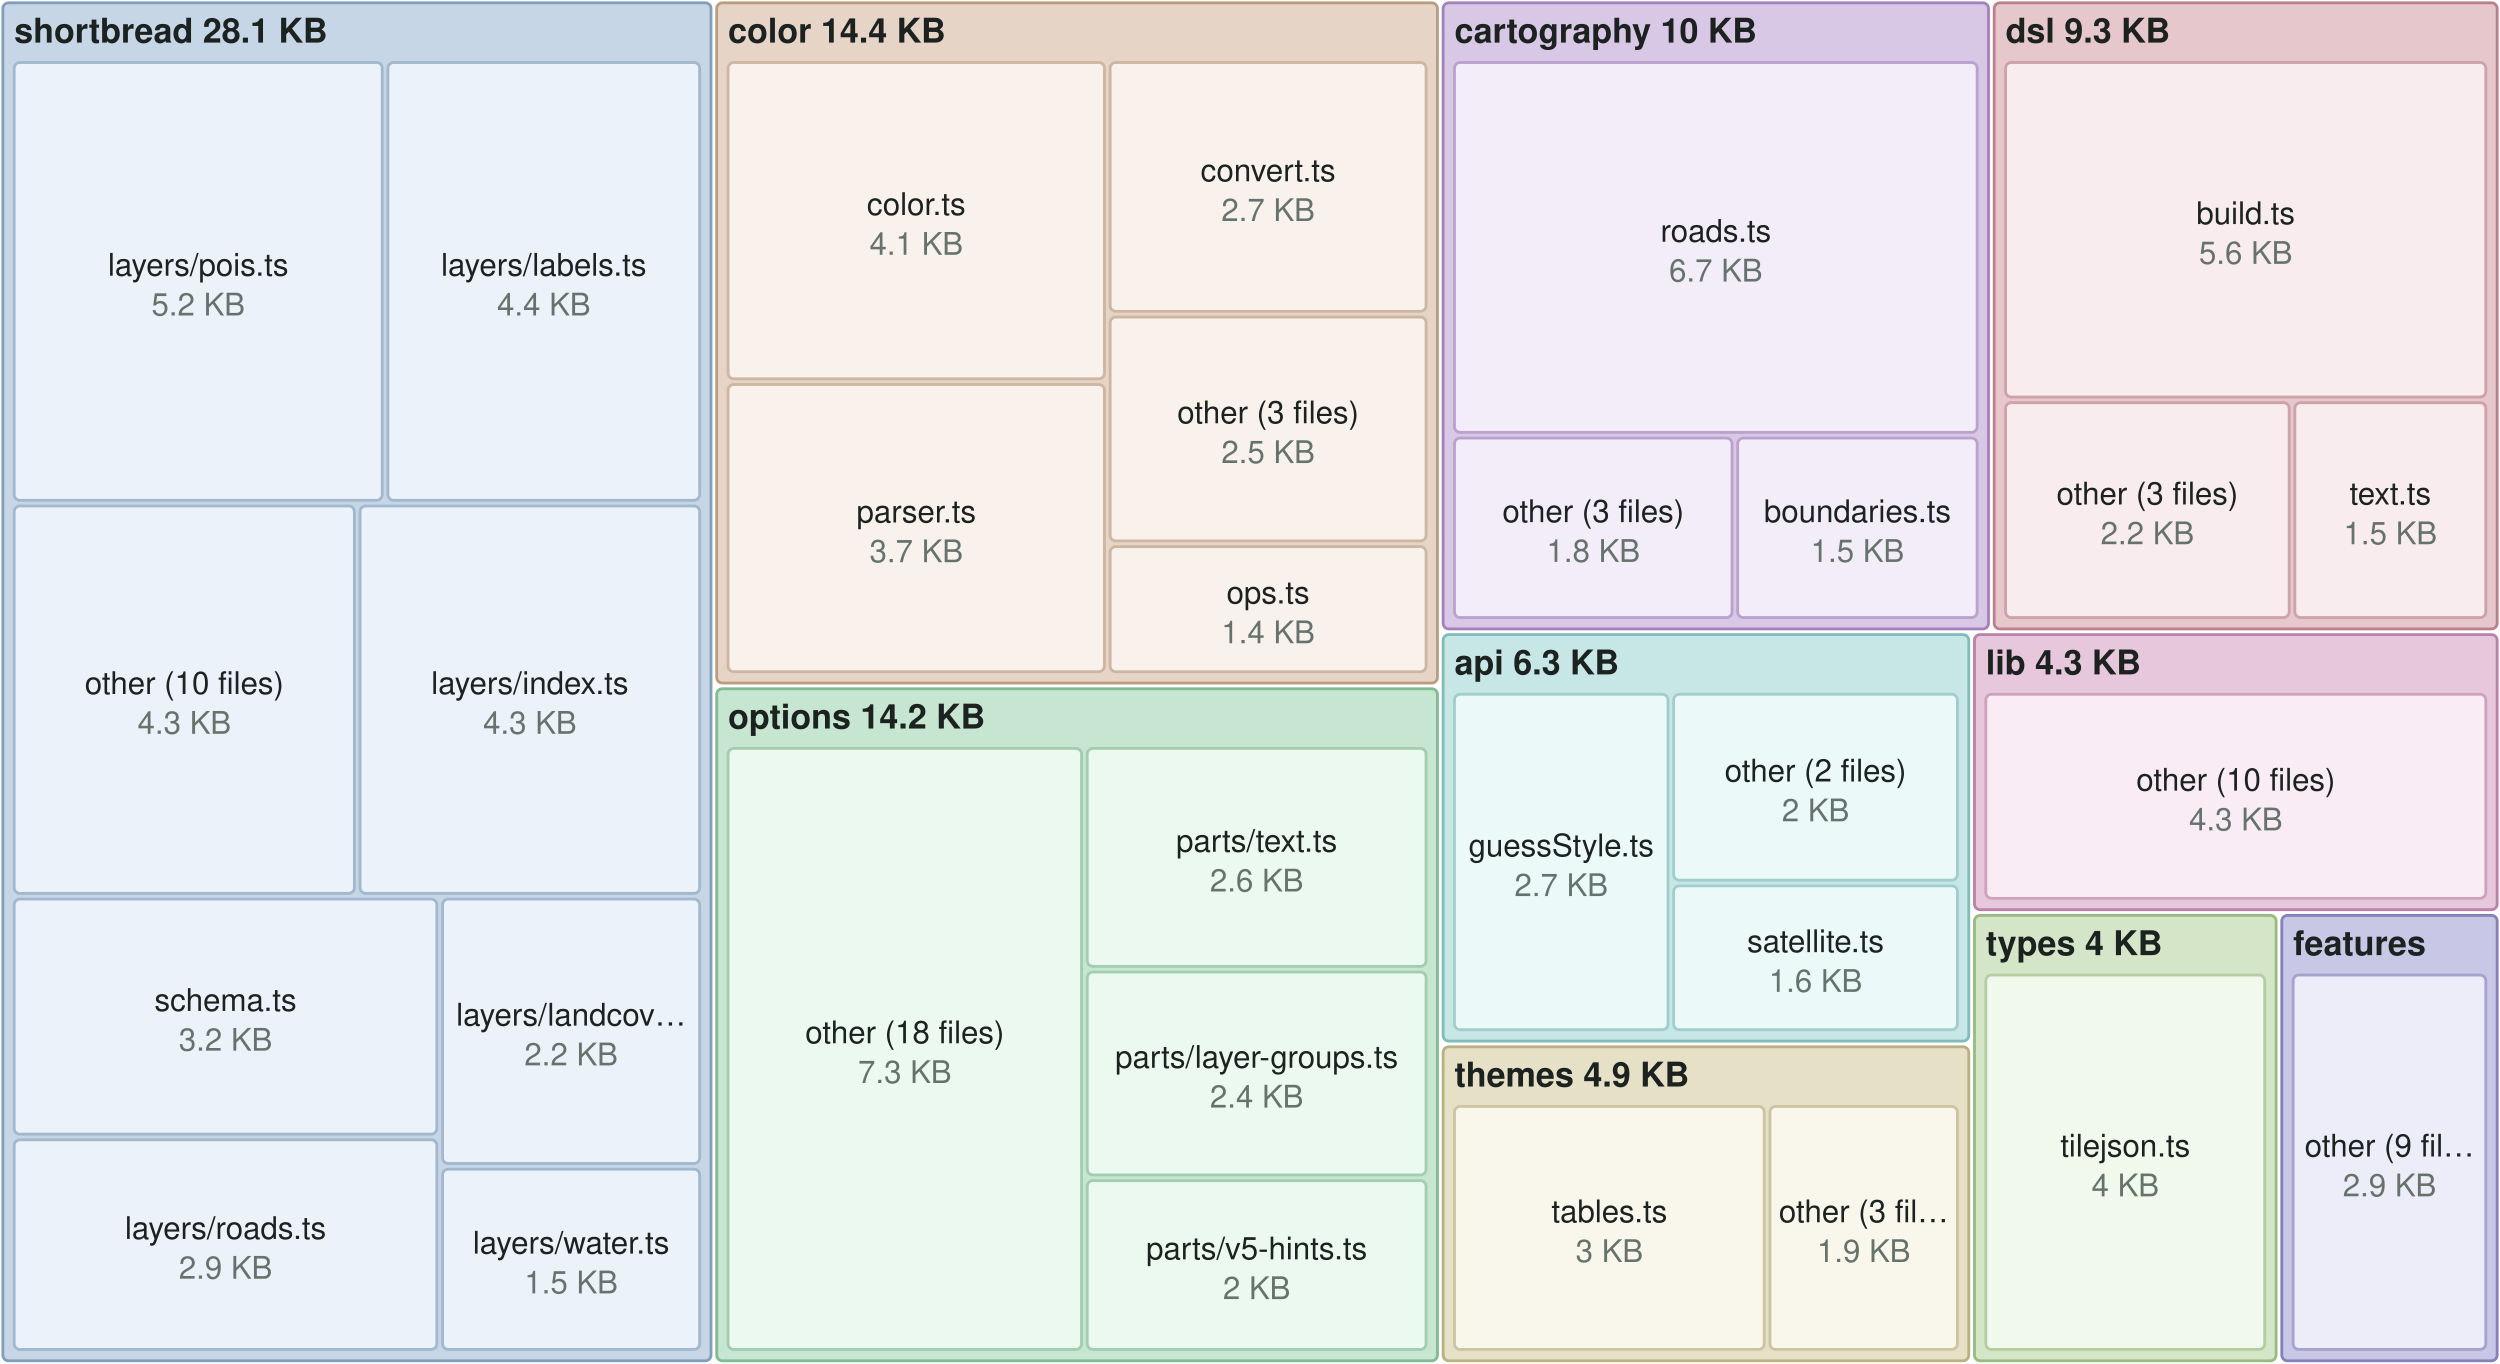
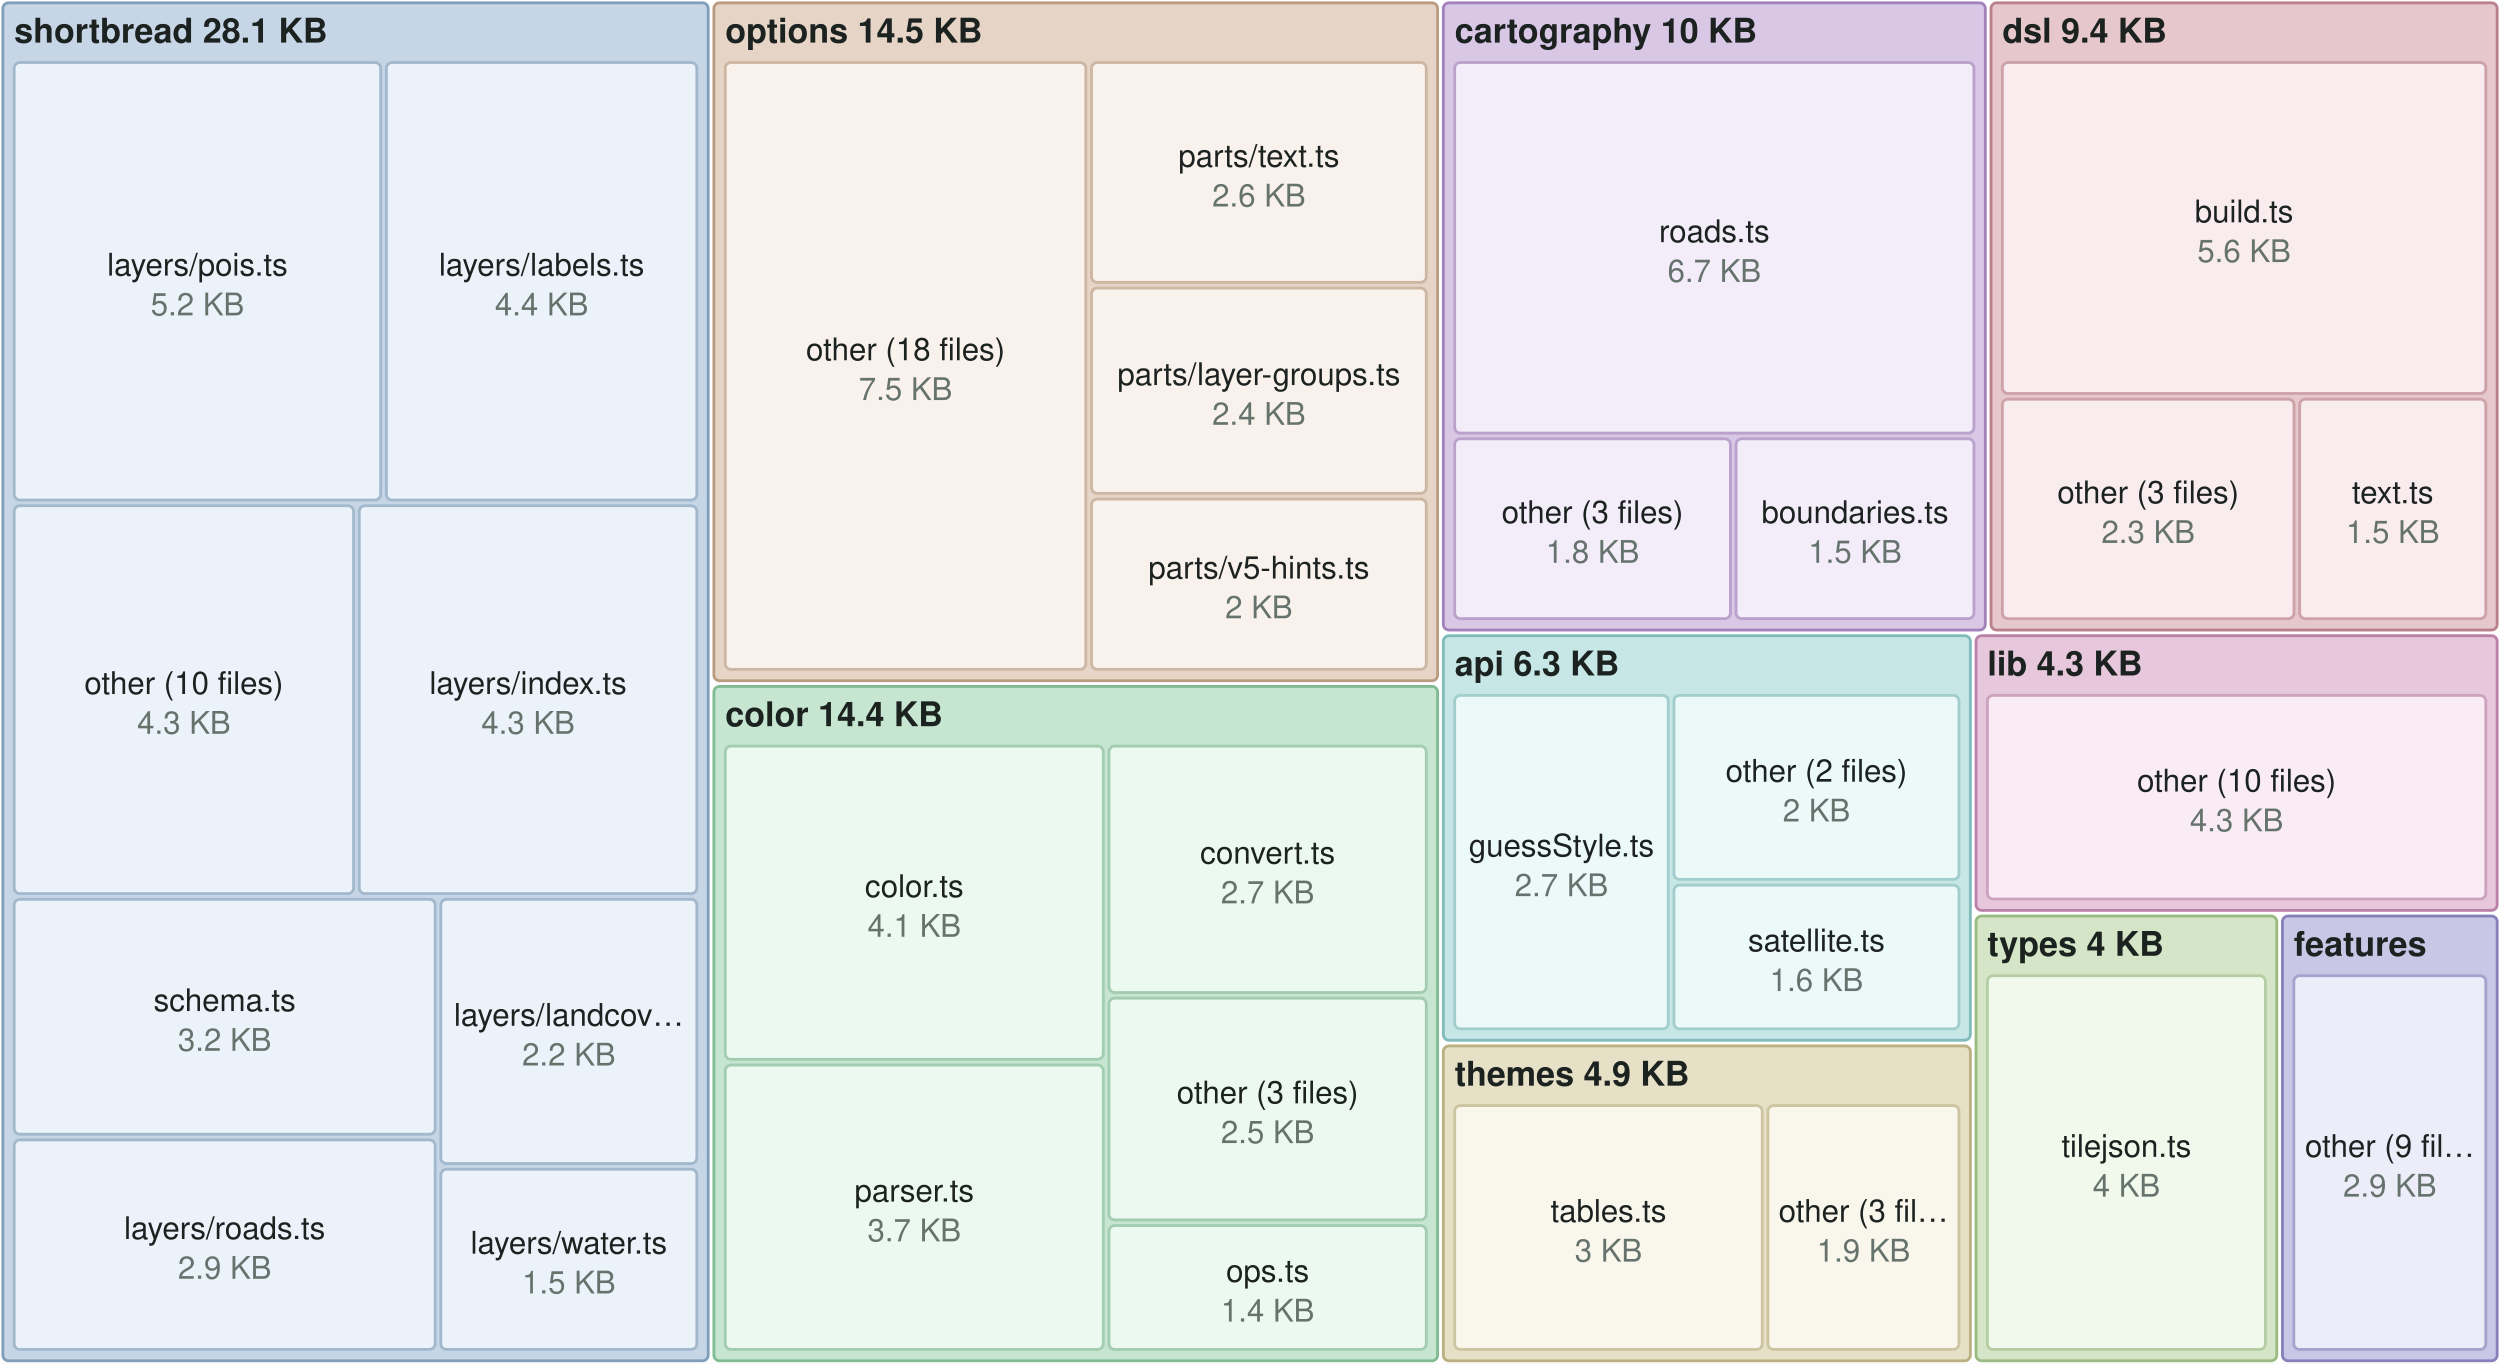
<svg xmlns="http://www.w3.org/2000/svg" width="880" height="480" viewBox="0 0 880 480">
  <style>
	.background { fill: #ffffff; }
	text { font-family: Helvetica, Arial, 'Liberation Sans', sans-serif; }
	.group-label { fill: #1b2220; font-weight: 600; font-size: 12px; }
	.leaf-label { fill: #1b2220; font-size: 11px; text-anchor: middle; }
	.leaf-size { fill: #66736d; font-size: 11px; text-anchor: middle; }
	.group-box, .leaf-box { stroke-width: 1; }
	.leaf:hover .leaf-box { stroke-width: 2; }
	.c0 .group-box { fill: hsl(210 38% 84%); stroke: hsl(210 30% 62%); }
	.c0 .leaf-box { fill: hsl(210 50% 95%); stroke: hsl(210 30% 72%); }
	.c1 .group-box { fill: hsl(28 38% 84%); stroke: hsl(28 30% 62%); }
	.c1 .leaf-box { fill: hsl(28 50% 95%); stroke: hsl(28 30% 72%); }
	.c2 .group-box { fill: hsl(140 38% 84%); stroke: hsl(140 30% 62%); }
	.c2 .leaf-box { fill: hsl(140 50% 95%); stroke: hsl(140 30% 72%); }
	.c3 .group-box { fill: hsl(275 38% 84%); stroke: hsl(275 30% 62%); }
	.c3 .leaf-box { fill: hsl(275 50% 95%); stroke: hsl(275 30% 72%); }
	.c4 .group-box { fill: hsl(350 38% 84%); stroke: hsl(350 30% 62%); }
	.c4 .leaf-box { fill: hsl(350 50% 95%); stroke: hsl(350 30% 72%); }
	.c5 .group-box { fill: hsl(180 38% 84%); stroke: hsl(180 30% 62%); }
	.c5 .leaf-box { fill: hsl(180 50% 95%); stroke: hsl(180 30% 72%); }
	.c6 .group-box { fill: hsl(48 38% 84%); stroke: hsl(48 30% 62%); }
	.c6 .leaf-box { fill: hsl(48 50% 95%); stroke: hsl(48 30% 72%); }
	.c7 .group-box { fill: hsl(320 38% 84%); stroke: hsl(320 30% 62%); }
	.c7 .leaf-box { fill: hsl(320 50% 95%); stroke: hsl(320 30% 72%); }
	.c8 .group-box { fill: hsl(95 38% 84%); stroke: hsl(95 30% 62%); }
	.c8 .leaf-box { fill: hsl(95 50% 95%); stroke: hsl(95 30% 72%); }
	.c9 .group-box { fill: hsl(245 38% 84%); stroke: hsl(245 30% 62%); }
	.c9 .leaf-box { fill: hsl(245 50% 95%); stroke: hsl(245 30% 72%); }
	@media (prefers-color-scheme: dark) {
		.background { fill: #0d1117; }
		.group-label, .leaf-label { fill: #e6edf3; }
		.leaf-size { fill: #8b949e; }
		.c0 .group-box { fill: hsl(210 22% 22%); stroke: hsl(210 20% 38%); }
		.c0 .leaf-box { fill: hsl(210 25% 14%); stroke: hsl(210 20% 32%); }
		.c1 .group-box { fill: hsl(28 22% 22%); stroke: hsl(28 20% 38%); }
		.c1 .leaf-box { fill: hsl(28 25% 14%); stroke: hsl(28 20% 32%); }
		.c2 .group-box { fill: hsl(140 22% 22%); stroke: hsl(140 20% 38%); }
		.c2 .leaf-box { fill: hsl(140 25% 14%); stroke: hsl(140 20% 32%); }
		.c3 .group-box { fill: hsl(275 22% 22%); stroke: hsl(275 20% 38%); }
		.c3 .leaf-box { fill: hsl(275 25% 14%); stroke: hsl(275 20% 32%); }
		.c4 .group-box { fill: hsl(350 22% 22%); stroke: hsl(350 20% 38%); }
		.c4 .leaf-box { fill: hsl(350 25% 14%); stroke: hsl(350 20% 32%); }
		.c5 .group-box { fill: hsl(180 22% 22%); stroke: hsl(180 20% 38%); }
		.c5 .leaf-box { fill: hsl(180 25% 14%); stroke: hsl(180 20% 32%); }
		.c6 .group-box { fill: hsl(48 22% 22%); stroke: hsl(48 20% 38%); }
		.c6 .leaf-box { fill: hsl(48 25% 14%); stroke: hsl(48 20% 32%); }
		.c7 .group-box { fill: hsl(320 22% 22%); stroke: hsl(320 20% 38%); }
		.c7 .leaf-box { fill: hsl(320 25% 14%); stroke: hsl(320 20% 32%); }
		.c8 .group-box { fill: hsl(95 22% 22%); stroke: hsl(95 20% 38%); }
		.c8 .leaf-box { fill: hsl(95 25% 14%); stroke: hsl(95 20% 32%); }
		.c9 .group-box { fill: hsl(245 22% 22%); stroke: hsl(245 20% 38%); }
		.c9 .leaf-box { fill: hsl(245 25% 14%); stroke: hsl(245 20% 32%); }
	}
</style>
  <rect class="background" width="880" height="480" />
  <g class="group c0">
-     <rect class="group-box" x="1" y="1" width="249.28" height="478" rx="2" />
+     <rect class="group-box" x="1" y="1" width="248.29" height="478" rx="2" />
    <text class="group-label" x="5" y="15" textLength="108.71" lengthAdjust="spacingAndGlyphs">shortbread 28.1 KB</text>
  </g>
  <g class="leaf c0">
-     <rect class="leaf-box" x="5" y="22" width="129.54" height="154.1" rx="2" />
-     <text class="leaf-label" x="69.77" y="97.05" textLength="64.19" lengthAdjust="spacingAndGlyphs">layers/pois.ts</text>
-     <text class="leaf-size" x="69.77" y="111.05" textLength="33.02" lengthAdjust="spacingAndGlyphs">5.2 KB</text>
-   </g>
-   <g class="leaf c0">
-     <rect class="leaf-box" x="136.54" y="22" width="109.74" height="154.1" rx="2" />
-     <text class="leaf-label" x="191.41" y="97.05" textLength="72.74" lengthAdjust="spacingAndGlyphs">layers/labels.ts</text>
-     <text class="leaf-size" x="191.41" y="111.05" textLength="33.02" lengthAdjust="spacingAndGlyphs">4.4 KB</text>
-   </g>
-   <g class="leaf c0">
-     <rect class="leaf-box" x="5" y="178.1" width="119.75" height="136.37" rx="2" />
-     <text class="leaf-label" x="64.88" y="244.29" textLength="70.3" lengthAdjust="spacingAndGlyphs">other (10 files)</text>
-     <text class="leaf-size" x="64.88" y="258.29" textLength="33.02" lengthAdjust="spacingAndGlyphs">4.3 KB</text>
-   </g>
-   <g class="leaf c0">
-     <rect class="leaf-box" x="126.75" y="178.1" width="119.53" height="136.37" rx="2" />
-     <text class="leaf-label" x="186.51" y="244.29" textLength="70.3" lengthAdjust="spacingAndGlyphs">layers/index.ts</text>
-     <text class="leaf-size" x="186.51" y="258.29" textLength="33.02" lengthAdjust="spacingAndGlyphs">4.3 KB</text>
-   </g>
-   <g class="leaf c0">
-     <rect class="leaf-box" x="5" y="316.47" width="148.78" height="82.75" rx="2" />
-     <text class="leaf-label" x="79.39" y="355.84" textLength="50.13" lengthAdjust="spacingAndGlyphs">schema.ts</text>
-     <text class="leaf-size" x="79.39" y="369.84" textLength="33.02" lengthAdjust="spacingAndGlyphs">3.2 KB</text>
-   </g>
-   <g class="leaf c0">
-     <rect class="leaf-box" x="5" y="401.21" width="148.78" height="73.79" rx="2" />
-     <text class="leaf-label" x="79.39" y="436.11" textLength="71.52" lengthAdjust="spacingAndGlyphs">layers/roads.ts</text>
-     <text class="leaf-size" x="79.39" y="450.11" textLength="33.02" lengthAdjust="spacingAndGlyphs">2.9 KB</text>
-   </g>
-   <g class="leaf c0">
-     <rect class="leaf-box" x="155.78" y="316.47" width="90.5" height="93.08" rx="2" />
-     <text class="leaf-label" x="201.03" y="361.01" textLength="76.42" lengthAdjust="spacingAndGlyphs">layers/landcov…</text>
-     <text class="leaf-size" x="201.03" y="375.01" textLength="33.02" lengthAdjust="spacingAndGlyphs">2.2 KB</text>
-   </g>
-   <g class="leaf c0">
-     <rect class="leaf-box" x="155.78" y="411.55" width="90.5" height="63.45" rx="2" />
-     <text class="leaf-label" x="201.03" y="441.27" textLength="70.91" lengthAdjust="spacingAndGlyphs">layers/water.ts</text>
-     <text class="leaf-size" x="201.03" y="455.27" textLength="33.02" lengthAdjust="spacingAndGlyphs">1.5 KB</text>
+     <rect class="leaf-box" x="5" y="22" width="129" height="154.02" rx="2" />
+     <text class="leaf-label" x="69.5" y="97.01" textLength="64.19" lengthAdjust="spacingAndGlyphs">layers/pois.ts</text>
+     <text class="leaf-size" x="69.5" y="111.01" textLength="33.02" lengthAdjust="spacingAndGlyphs">5.2 KB</text>
+   </g>
+   <g class="leaf c0">
+     <rect class="leaf-box" x="136" y="22" width="109.29" height="154.02" rx="2" />
+     <text class="leaf-label" x="190.65" y="97.01" textLength="72.74" lengthAdjust="spacingAndGlyphs">layers/labels.ts</text>
+     <text class="leaf-size" x="190.65" y="111.01" textLength="33.02" lengthAdjust="spacingAndGlyphs">4.4 KB</text>
+   </g>
+   <g class="leaf c0">
+     <rect class="leaf-box" x="5" y="178.02" width="119.46" height="136.53" rx="2" />
+     <text class="leaf-label" x="64.73" y="244.29" textLength="70.3" lengthAdjust="spacingAndGlyphs">other (10 files)</text>
+     <text class="leaf-size" x="64.73" y="258.29" textLength="33.02" lengthAdjust="spacingAndGlyphs">4.3 KB</text>
+   </g>
+   <g class="leaf c0">
+     <rect class="leaf-box" x="126.46" y="178.02" width="118.83" height="136.53" rx="2" />
+     <text class="leaf-label" x="185.88" y="244.29" textLength="70.3" lengthAdjust="spacingAndGlyphs">layers/index.ts</text>
+     <text class="leaf-size" x="185.88" y="258.29" textLength="33.02" lengthAdjust="spacingAndGlyphs">4.3 KB</text>
+   </g>
+   <g class="leaf c0">
+     <rect class="leaf-box" x="5" y="316.55" width="148.17" height="82.7" rx="2" />
+     <text class="leaf-label" x="79.08" y="355.9" textLength="50.13" lengthAdjust="spacingAndGlyphs">schema.ts</text>
+     <text class="leaf-size" x="79.08" y="369.9" textLength="33.02" lengthAdjust="spacingAndGlyphs">3.2 KB</text>
+   </g>
+   <g class="leaf c0">
+     <rect class="leaf-box" x="5" y="401.25" width="148.17" height="73.75" rx="2" />
+     <text class="leaf-label" x="79.08" y="436.13" textLength="71.52" lengthAdjust="spacingAndGlyphs">layers/roads.ts</text>
+     <text class="leaf-size" x="79.08" y="450.13" textLength="33.02" lengthAdjust="spacingAndGlyphs">2.9 KB</text>
+   </g>
+   <g class="leaf c0">
+     <rect class="leaf-box" x="155.17" y="316.55" width="90.12" height="93.03" rx="2" />
+     <text class="leaf-label" x="200.23" y="361.07" textLength="76.42" lengthAdjust="spacingAndGlyphs">layers/landcov…</text>
+     <text class="leaf-size" x="200.23" y="375.07" textLength="33.02" lengthAdjust="spacingAndGlyphs">2.2 KB</text>
+   </g>
+   <g class="leaf c0">
+     <rect class="leaf-box" x="155.17" y="411.58" width="90.12" height="63.42" rx="2" />
+     <text class="leaf-label" x="200.23" y="441.29" textLength="70.91" lengthAdjust="spacingAndGlyphs">layers/water.ts</text>
+     <text class="leaf-size" x="200.23" y="455.29" textLength="33.02" lengthAdjust="spacingAndGlyphs">1.5 KB</text>
  </g>
  <g class="group c1">
-     <rect class="group-box" x="252.28" y="1" width="253.7" height="239.44" rx="2" />
-     <text class="group-label" x="256.28" y="15" textLength="75.37" lengthAdjust="spacingAndGlyphs">color 14.4 KB</text>
-   </g>
-   <g class="leaf c1">
-     <rect class="leaf-box" x="256.28" y="22" width="132.49" height="111.35" rx="2" />
-     <text class="leaf-label" x="322.53" y="75.68" textLength="35.45" lengthAdjust="spacingAndGlyphs">color.ts</text>
-     <text class="leaf-size" x="322.53" y="89.68" textLength="33.02" lengthAdjust="spacingAndGlyphs">4.1 KB</text>
-   </g>
-   <g class="leaf c1">
-     <rect class="leaf-box" x="256.28" y="135.35" width="132.49" height="101.09" rx="2" />
-     <text class="leaf-label" x="322.53" y="183.9" textLength="42.79" lengthAdjust="spacingAndGlyphs">parser.ts</text>
-     <text class="leaf-size" x="322.53" y="197.9" textLength="33.02" lengthAdjust="spacingAndGlyphs">3.7 KB</text>
-   </g>
-   <g class="leaf c1">
-     <rect class="leaf-box" x="390.77" y="22" width="111.21" height="87.59" rx="2" />
-     <text class="leaf-label" x="446.37" y="63.8" textLength="47.69" lengthAdjust="spacingAndGlyphs">convert.ts</text>
-     <text class="leaf-size" x="446.37" y="77.8" textLength="33.02" lengthAdjust="spacingAndGlyphs">2.7 KB</text>
-   </g>
-   <g class="leaf c1">
-     <rect class="leaf-box" x="390.77" y="111.59" width="111.21" height="78.81" rx="2" />
-     <text class="leaf-label" x="446.37" y="149" textLength="64.19" lengthAdjust="spacingAndGlyphs">other (3 files)</text>
-     <text class="leaf-size" x="446.37" y="163" textLength="33.02" lengthAdjust="spacingAndGlyphs">2.5 KB</text>
-   </g>
-   <g class="leaf c1">
-     <rect class="leaf-box" x="390.77" y="192.41" width="111.21" height="44.04" rx="2" />
-     <text class="leaf-label" x="446.37" y="212.43" textLength="29.35" lengthAdjust="spacingAndGlyphs">ops.ts</text>
-     <text class="leaf-size" x="446.37" y="226.43" textLength="33.02" lengthAdjust="spacingAndGlyphs">1.4 KB</text>
+     <rect class="group-box" x="251.29" y="1" width="254.75" height="238.62" rx="2" />
+     <text class="group-label" x="255.29" y="15" textLength="89.36" lengthAdjust="spacingAndGlyphs">options 14.5 KB</text>
+   </g>
+   <g class="leaf c1">
+     <rect class="leaf-box" x="255.29" y="22" width="126.92" height="213.62" rx="2" />
+     <text class="leaf-label" x="318.75" y="126.81" textLength="70.3" lengthAdjust="spacingAndGlyphs">other (18 files)</text>
+     <text class="leaf-size" x="318.75" y="140.81" textLength="33.02" lengthAdjust="spacingAndGlyphs">7.5 KB</text>
+   </g>
+   <g class="leaf c1">
+     <rect class="leaf-box" x="384.22" y="22" width="117.83" height="77.4" rx="2" />
+     <text class="leaf-label" x="443.13" y="58.7" textLength="56.86" lengthAdjust="spacingAndGlyphs">parts/text.ts</text>
+     <text class="leaf-size" x="443.13" y="72.7" textLength="33.02" lengthAdjust="spacingAndGlyphs">2.6 KB</text>
+   </g>
+   <g class="leaf c1">
+     <rect class="leaf-box" x="384.22" y="101.4" width="117.83" height="72.26" rx="2" />
+     <text class="leaf-label" x="443.13" y="135.54" textLength="100.25" lengthAdjust="spacingAndGlyphs">parts/layer-groups.ts</text>
+     <text class="leaf-size" x="443.13" y="149.54" textLength="33.02" lengthAdjust="spacingAndGlyphs">2.4 KB</text>
+   </g>
+   <g class="leaf c1">
+     <rect class="leaf-box" x="384.22" y="175.67" width="117.83" height="59.95" rx="2" />
+     <text class="leaf-label" x="443.13" y="203.64" textLength="77.64" lengthAdjust="spacingAndGlyphs">parts/v5-hints.ts</text>
+     <text class="leaf-size" x="443.13" y="217.64" textLength="23.85" lengthAdjust="spacingAndGlyphs">2 KB</text>
  </g>
  <g class="group c2">
-     <rect class="group-box" x="252.28" y="242.44" width="253.7" height="236.56" rx="2" />
-     <text class="group-label" x="256.28" y="256.44" textLength="89.36" lengthAdjust="spacingAndGlyphs">options 14.2 KB</text>
-   </g>
-   <g class="leaf c2">
-     <rect class="leaf-box" x="256.28" y="263.44" width="124.43" height="211.56" rx="2" />
-     <text class="leaf-label" x="318.49" y="367.22" textLength="70.3" lengthAdjust="spacingAndGlyphs">other (18 files)</text>
-     <text class="leaf-size" x="318.49" y="381.22" textLength="33.02" lengthAdjust="spacingAndGlyphs">7.3 KB</text>
-   </g>
-   <g class="leaf c2">
-     <rect class="leaf-box" x="382.71" y="263.44" width="119.27" height="76.72" rx="2" />
-     <text class="leaf-label" x="442.34" y="299.8" textLength="56.86" lengthAdjust="spacingAndGlyphs">parts/text.ts</text>
-     <text class="leaf-size" x="442.34" y="313.8" textLength="33.02" lengthAdjust="spacingAndGlyphs">2.6 KB</text>
-   </g>
-   <g class="leaf c2">
-     <rect class="leaf-box" x="382.71" y="342.17" width="119.27" height="71.41" rx="2" />
-     <text class="leaf-label" x="442.34" y="375.87" textLength="100.25" lengthAdjust="spacingAndGlyphs">parts/layer-groups.ts</text>
-     <text class="leaf-size" x="442.34" y="389.87" textLength="33.02" lengthAdjust="spacingAndGlyphs">2.4 KB</text>
-   </g>
-   <g class="leaf c2">
-     <rect class="leaf-box" x="382.71" y="415.58" width="119.27" height="59.42" rx="2" />
-     <text class="leaf-label" x="442.34" y="443.29" textLength="77.64" lengthAdjust="spacingAndGlyphs">parts/v5-hints.ts</text>
-     <text class="leaf-size" x="442.34" y="457.29" textLength="23.85" lengthAdjust="spacingAndGlyphs">2 KB</text>
+     <rect class="group-box" x="251.29" y="241.62" width="254.75" height="237.38" rx="2" />
+     <text class="group-label" x="255.29" y="255.62" textLength="75.37" lengthAdjust="spacingAndGlyphs">color 14.4 KB</text>
+   </g>
+   <g class="leaf c2">
+     <rect class="leaf-box" x="255.29" y="262.62" width="133.07" height="110.27" rx="2" />
+     <text class="leaf-label" x="321.82" y="315.75" textLength="35.45" lengthAdjust="spacingAndGlyphs">color.ts</text>
+     <text class="leaf-size" x="321.82" y="329.75" textLength="33.02" lengthAdjust="spacingAndGlyphs">4.1 KB</text>
+   </g>
+   <g class="leaf c2">
+     <rect class="leaf-box" x="255.29" y="374.89" width="133.07" height="100.11" rx="2" />
+     <text class="leaf-label" x="321.82" y="422.95" textLength="42.79" lengthAdjust="spacingAndGlyphs">parser.ts</text>
+     <text class="leaf-size" x="321.82" y="436.95" textLength="33.02" lengthAdjust="spacingAndGlyphs">3.7 KB</text>
+   </g>
+   <g class="leaf c2">
+     <rect class="leaf-box" x="390.36" y="262.62" width="111.69" height="86.74" rx="2" />
+     <text class="leaf-label" x="446.2" y="303.99" textLength="47.69" lengthAdjust="spacingAndGlyphs">convert.ts</text>
+     <text class="leaf-size" x="446.2" y="317.99" textLength="33.02" lengthAdjust="spacingAndGlyphs">2.7 KB</text>
+   </g>
+   <g class="leaf c2">
+     <rect class="leaf-box" x="390.36" y="351.36" width="111.69" height="78.04" rx="2" />
+     <text class="leaf-label" x="446.2" y="388.38" textLength="64.19" lengthAdjust="spacingAndGlyphs">other (3 files)</text>
+     <text class="leaf-size" x="446.2" y="402.38" textLength="33.02" lengthAdjust="spacingAndGlyphs">2.5 KB</text>
+   </g>
+   <g class="leaf c2">
+     <rect class="leaf-box" x="390.36" y="431.4" width="111.69" height="43.6" rx="2" />
+     <text class="leaf-label" x="446.2" y="451.2" textLength="29.35" lengthAdjust="spacingAndGlyphs">ops.ts</text>
+     <text class="leaf-size" x="446.2" y="465.2" textLength="33.02" lengthAdjust="spacingAndGlyphs">1.4 KB</text>
  </g>
  <g class="group c3">
-     <rect class="group-box" x="507.98" y="1" width="191.98" height="220.38" rx="2" />
-     <text class="group-label" x="511.98" y="15" textLength="105.37" lengthAdjust="spacingAndGlyphs">cartography 10 KB</text>
+     <rect class="group-box" x="508.05" y="1" width="190.78" height="220.77" rx="2" />
+     <text class="group-label" x="512.05" y="15" textLength="105.37" lengthAdjust="spacingAndGlyphs">cartography 10 KB</text>
  </g>
  <g class="leaf c3">
-     <rect class="leaf-box" x="511.98" y="22" width="183.98" height="130.2" rx="2" />
-     <text class="leaf-label" x="603.97" y="85.1" textLength="39.13" lengthAdjust="spacingAndGlyphs">roads.ts</text>
-     <text class="leaf-size" x="603.97" y="99.1" textLength="33.02" lengthAdjust="spacingAndGlyphs">6.7 KB</text>
+     <rect class="leaf-box" x="512.05" y="22" width="182.78" height="130.45" rx="2" />
+     <text class="leaf-label" x="603.44" y="85.23" textLength="39.13" lengthAdjust="spacingAndGlyphs">roads.ts</text>
+     <text class="leaf-size" x="603.44" y="99.23" textLength="33.02" lengthAdjust="spacingAndGlyphs">6.7 KB</text>
  </g>
  <g class="leaf c3">
-     <rect class="leaf-box" x="511.98" y="154.2" width="97.7" height="63.19" rx="2" />
-     <text class="leaf-label" x="560.83" y="183.79" textLength="64.19" lengthAdjust="spacingAndGlyphs">other (3 files)</text>
-     <text class="leaf-size" x="560.83" y="197.79" textLength="33.02" lengthAdjust="spacingAndGlyphs">1.8 KB</text>
+     <rect class="leaf-box" x="512.05" y="154.45" width="97.06" height="63.31" rx="2" />
+     <text class="leaf-label" x="560.57" y="184.11" textLength="64.19" lengthAdjust="spacingAndGlyphs">other (3 files)</text>
+     <text class="leaf-size" x="560.57" y="198.11" textLength="33.02" lengthAdjust="spacingAndGlyphs">1.8 KB</text>
  </g>
  <g class="leaf c3">
-     <rect class="leaf-box" x="611.67" y="154.2" width="84.28" height="63.19" rx="2" />
-     <text class="leaf-label" x="653.82" y="183.79" textLength="66.03" lengthAdjust="spacingAndGlyphs">boundaries.ts</text>
-     <text class="leaf-size" x="653.82" y="197.79" textLength="33.02" lengthAdjust="spacingAndGlyphs">1.5 KB</text>
+     <rect class="leaf-box" x="611.1" y="154.45" width="83.73" height="63.31" rx="2" />
+     <text class="leaf-label" x="652.97" y="184.11" textLength="66.03" lengthAdjust="spacingAndGlyphs">boundaries.ts</text>
+     <text class="leaf-size" x="652.97" y="198.11" textLength="33.02" lengthAdjust="spacingAndGlyphs">1.5 KB</text>
  </g>
  <g class="group c4">
-     <rect class="group-box" x="701.96" y="1" width="177.04" height="220.38" rx="2" />
-     <text class="group-label" x="705.96" y="15" textLength="56.7" lengthAdjust="spacingAndGlyphs">dsl 9.3 KB</text>
+     <rect class="group-box" x="700.83" y="1" width="178.17" height="220.77" rx="2" />
+     <text class="group-label" x="704.83" y="15" textLength="56.7" lengthAdjust="spacingAndGlyphs">dsl 9.4 KB</text>
  </g>
  <g class="leaf c4">
-     <rect class="leaf-box" x="705.96" y="22" width="169.04" height="117.75" rx="2" />
-     <text class="leaf-label" x="790.48" y="78.88" textLength="34.85" lengthAdjust="spacingAndGlyphs">build.ts</text>
-     <text class="leaf-size" x="790.48" y="92.88" textLength="33.02" lengthAdjust="spacingAndGlyphs">5.6 KB</text>
+     <rect class="leaf-box" x="704.83" y="22" width="170.17" height="116.5" rx="2" />
+     <text class="leaf-label" x="789.91" y="78.25" textLength="34.85" lengthAdjust="spacingAndGlyphs">build.ts</text>
+     <text class="leaf-size" x="789.91" y="92.25" textLength="33.02" lengthAdjust="spacingAndGlyphs">5.6 KB</text>
  </g>
  <g class="leaf c4">
-     <rect class="leaf-box" x="705.96" y="141.75" width="99.83" height="75.63" rx="2" />
-     <text class="leaf-label" x="755.87" y="177.57" textLength="64.19" lengthAdjust="spacingAndGlyphs">other (3 files)</text>
-     <text class="leaf-size" x="755.87" y="191.57" textLength="33.02" lengthAdjust="spacingAndGlyphs">2.2 KB</text>
+     <rect class="leaf-box" x="704.83" y="140.5" width="102.65" height="77.27" rx="2" />
+     <text class="leaf-label" x="756.16" y="177.13" textLength="64.19" lengthAdjust="spacingAndGlyphs">other (3 files)</text>
+     <text class="leaf-size" x="756.16" y="191.13" textLength="33.02" lengthAdjust="spacingAndGlyphs">2.3 KB</text>
  </g>
  <g class="leaf c4">
-     <rect class="leaf-box" x="807.79" y="141.75" width="67.21" height="75.63" rx="2" />
-     <text class="leaf-label" x="841.39" y="177.57" textLength="29.35" lengthAdjust="spacingAndGlyphs">text.ts</text>
-     <text class="leaf-size" x="841.39" y="191.57" textLength="33.02" lengthAdjust="spacingAndGlyphs">1.5 KB</text>
+     <rect class="leaf-box" x="809.48" y="140.5" width="65.52" height="77.27" rx="2" />
+     <text class="leaf-label" x="842.24" y="177.13" textLength="29.35" lengthAdjust="spacingAndGlyphs">text.ts</text>
+     <text class="leaf-size" x="842.24" y="191.13" textLength="33.02" lengthAdjust="spacingAndGlyphs">1.5 KB</text>
  </g>
  <g class="group c5">
-     <rect class="group-box" x="507.98" y="223.38" width="185.03" height="143.08" rx="2" />
-     <text class="group-label" x="511.98" y="237.38" textLength="56.7" lengthAdjust="spacingAndGlyphs">api 6.3 KB</text>
+     <rect class="group-box" x="508.05" y="223.77" width="185.52" height="142.39" rx="2" />
+     <text class="group-label" x="512.05" y="237.77" textLength="56.7" lengthAdjust="spacingAndGlyphs">api 6.3 KB</text>
  </g>
  <g class="leaf c5">
-     <rect class="leaf-box" x="511.98" y="244.38" width="75.15" height="118.08" rx="2" />
-     <text class="leaf-label" x="549.55" y="301.42" textLength="65.42" lengthAdjust="spacingAndGlyphs">guessStyle.ts</text>
-     <text class="leaf-size" x="549.55" y="315.42" textLength="33.02" lengthAdjust="spacingAndGlyphs">2.7 KB</text>
+     <rect class="leaf-box" x="512.05" y="244.77" width="75.18" height="117.39" rx="2" />
+     <text class="leaf-label" x="549.63" y="301.46" textLength="65.42" lengthAdjust="spacingAndGlyphs">guessStyle.ts</text>
+     <text class="leaf-size" x="549.63" y="315.46" textLength="33.02" lengthAdjust="spacingAndGlyphs">2.7 KB</text>
  </g>
  <g class="leaf c5">
-     <rect class="leaf-box" x="589.13" y="244.38" width="99.88" height="65.44" rx="2" />
-     <text class="leaf-label" x="639.07" y="275.1" textLength="64.19" lengthAdjust="spacingAndGlyphs">other (2 files)</text>
-     <text class="leaf-size" x="639.07" y="289.1" textLength="23.85" lengthAdjust="spacingAndGlyphs">2 KB</text>
+     <rect class="leaf-box" x="589.22" y="244.77" width="100.34" height="64.78" rx="2" />
+     <text class="leaf-label" x="639.39" y="275.16" textLength="64.19" lengthAdjust="spacingAndGlyphs">other (2 files)</text>
+     <text class="leaf-size" x="639.39" y="289.16" textLength="23.85" lengthAdjust="spacingAndGlyphs">2 KB</text>
  </g>
  <g class="leaf c5">
-     <rect class="leaf-box" x="589.13" y="311.82" width="99.88" height="50.64" rx="2" />
-     <text class="leaf-label" x="639.07" y="335.14" textLength="48.91" lengthAdjust="spacingAndGlyphs">satellite.ts</text>
-     <text class="leaf-size" x="639.07" y="349.14" textLength="33.02" lengthAdjust="spacingAndGlyphs">1.6 KB</text>
+     <rect class="leaf-box" x="589.22" y="311.55" width="100.34" height="50.61" rx="2" />
+     <text class="leaf-label" x="639.39" y="334.85" textLength="48.91" lengthAdjust="spacingAndGlyphs">satellite.ts</text>
+     <text class="leaf-size" x="639.39" y="348.85" textLength="33.02" lengthAdjust="spacingAndGlyphs">1.6 KB</text>
  </g>
  <g class="group c6">
-     <rect class="group-box" x="507.98" y="368.46" width="185.03" height="110.54" rx="2" />
-     <text class="group-label" x="511.98" y="382.46" textLength="81.37" lengthAdjust="spacingAndGlyphs">themes 4.9 KB</text>
+     <rect class="group-box" x="508.05" y="368.16" width="185.52" height="110.84" rx="2" />
+     <text class="group-label" x="512.05" y="382.16" textLength="81.37" lengthAdjust="spacingAndGlyphs">themes 4.9 KB</text>
  </g>
  <g class="leaf c6">
-     <rect class="leaf-box" x="511.98" y="389.46" width="109.04" height="85.54" rx="2" />
-     <text class="leaf-label" x="566.5" y="430.23" textLength="40.96" lengthAdjust="spacingAndGlyphs">tables.ts</text>
-     <text class="leaf-size" x="566.5" y="444.23" textLength="23.85" lengthAdjust="spacingAndGlyphs">3 KB</text>
+     <rect class="leaf-box" x="512.05" y="389.16" width="108.27" height="85.84" rx="2" />
+     <text class="leaf-label" x="566.18" y="430.08" textLength="40.96" lengthAdjust="spacingAndGlyphs">tables.ts</text>
+     <text class="leaf-size" x="566.18" y="444.08" textLength="23.85" lengthAdjust="spacingAndGlyphs">3 KB</text>
  </g>
  <g class="leaf c6">
-     <rect class="leaf-box" x="623.02" y="389.46" width="65.99" height="85.54" rx="2" />
-     <text class="leaf-label" x="656.02" y="430.23" textLength="55.02" lengthAdjust="spacingAndGlyphs">other (3 fil…</text>
-     <text class="leaf-size" x="656.02" y="444.23" textLength="33.02" lengthAdjust="spacingAndGlyphs">1.9 KB</text>
+     <rect class="leaf-box" x="622.31" y="389.16" width="67.25" height="85.84" rx="2" />
+     <text class="leaf-label" x="655.94" y="430.08" textLength="55.02" lengthAdjust="spacingAndGlyphs">other (3 fil…</text>
+     <text class="leaf-size" x="655.94" y="444.08" textLength="33.02" lengthAdjust="spacingAndGlyphs">1.9 KB</text>
  </g>
  <g class="group c7">
-     <rect class="group-box" x="695.01" y="223.38" width="183.99" height="96.83" rx="2" />
-     <text class="group-label" x="699.01" y="237.38" textLength="53.36" lengthAdjust="spacingAndGlyphs">lib 4.3 KB</text>
+     <rect class="group-box" x="695.56" y="223.77" width="183.44" height="96.68" rx="2" />
+     <text class="group-label" x="699.56" y="237.77" textLength="53.36" lengthAdjust="spacingAndGlyphs">lib 4.3 KB</text>
  </g>
  <g class="leaf c7">
-     <rect class="leaf-box" x="699.01" y="244.38" width="175.99" height="71.83" rx="2" />
-     <text class="leaf-label" x="787.01" y="278.3" textLength="70.3" lengthAdjust="spacingAndGlyphs">other (10 files)</text>
-     <text class="leaf-size" x="787.01" y="292.3" textLength="33.02" lengthAdjust="spacingAndGlyphs">4.3 KB</text>
+     <rect class="leaf-box" x="699.56" y="244.77" width="175.44" height="71.68" rx="2" />
+     <text class="leaf-label" x="787.28" y="278.61" textLength="70.3" lengthAdjust="spacingAndGlyphs">other (10 files)</text>
+     <text class="leaf-size" x="787.28" y="292.61" textLength="33.02" lengthAdjust="spacingAndGlyphs">4.3 KB</text>
  </g>
  <g class="group c8">
-     <rect class="group-box" x="695.01" y="322.21" width="106.18" height="156.79" rx="2" />
-     <text class="group-label" x="699.01" y="336.21" textLength="60.7" lengthAdjust="spacingAndGlyphs">types 4 KB</text>
+     <rect class="group-box" x="695.56" y="322.45" width="105.86" height="156.55" rx="2" />
+     <text class="group-label" x="699.56" y="336.45" textLength="60.7" lengthAdjust="spacingAndGlyphs">types 4 KB</text>
  </g>
  <g class="leaf c8">
-     <rect class="leaf-box" x="699.01" y="343.21" width="98.18" height="131.79" rx="2" />
-     <text class="leaf-label" x="748.1" y="407.11" textLength="45.85" lengthAdjust="spacingAndGlyphs">tilejson.ts</text>
-     <text class="leaf-size" x="748.1" y="421.11" textLength="23.85" lengthAdjust="spacingAndGlyphs">4 KB</text>
+     <rect class="leaf-box" x="699.56" y="343.45" width="97.86" height="131.55" rx="2" />
+     <text class="leaf-label" x="748.49" y="407.22" textLength="45.85" lengthAdjust="spacingAndGlyphs">tilejson.ts</text>
+     <text class="leaf-size" x="748.49" y="421.22" textLength="23.85" lengthAdjust="spacingAndGlyphs">4 KB</text>
  </g>
  <g class="group c9">
-     <rect class="group-box" x="803.19" y="322.21" width="75.81" height="156.79" rx="2" />
-     <text class="group-label" x="807.19" y="336.21" textLength="46.68" lengthAdjust="spacingAndGlyphs">features</text>
+     <rect class="group-box" x="803.42" y="322.45" width="75.58" height="156.55" rx="2" />
+     <text class="group-label" x="807.42" y="336.45" textLength="46.68" lengthAdjust="spacingAndGlyphs">features</text>
  </g>
  <g class="leaf c9">
-     <rect class="leaf-box" x="807.19" y="343.21" width="67.81" height="131.79" rx="2" />
-     <text class="leaf-label" x="841.1" y="407.11" textLength="55.02" lengthAdjust="spacingAndGlyphs">other (9 fil…</text>
-     <text class="leaf-size" x="841.1" y="421.11" textLength="33.02" lengthAdjust="spacingAndGlyphs">2.9 KB</text>
+     <rect class="leaf-box" x="807.42" y="343.45" width="67.58" height="131.55" rx="2" />
+     <text class="leaf-label" x="841.21" y="407.22" textLength="55.02" lengthAdjust="spacingAndGlyphs">other (9 fil…</text>
+     <text class="leaf-size" x="841.21" y="421.22" textLength="33.02" lengthAdjust="spacingAndGlyphs">2.9 KB</text>
  </g>
</svg>
